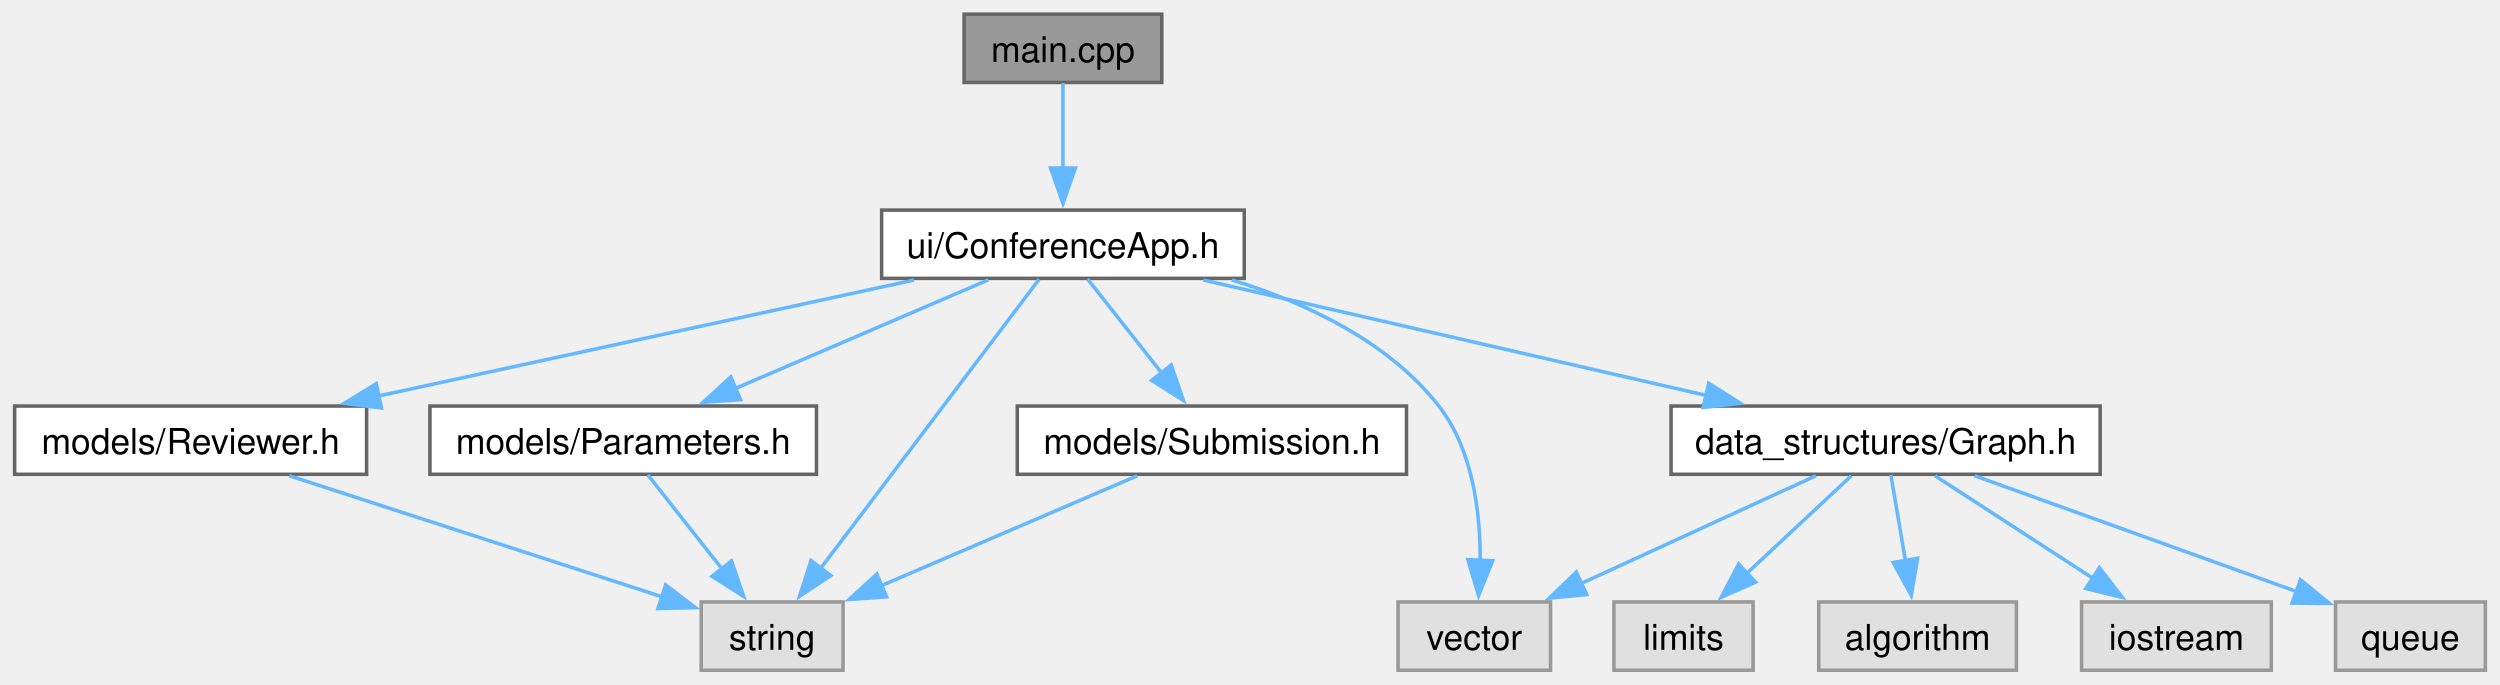
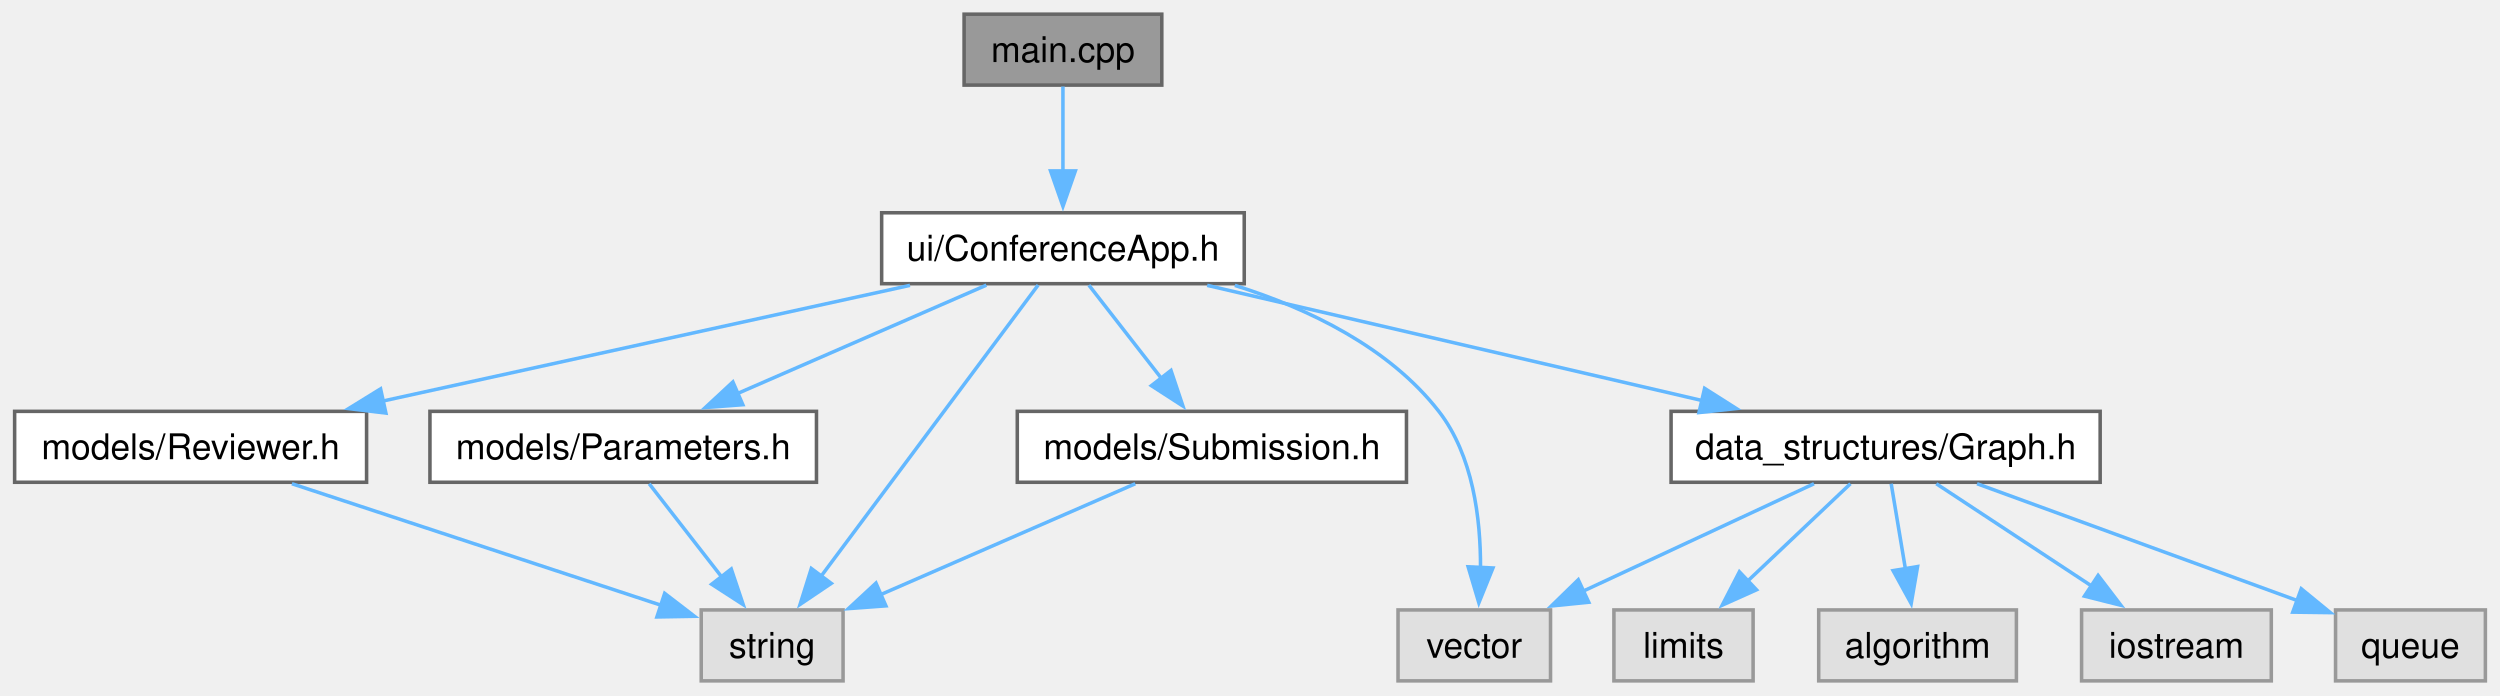
- <svg xmlns="http://www.w3.org/2000/svg" xmlns:xlink="http://www.w3.org/1999/xlink" width="705pt" height="193pt" viewBox="0.00 0.00 704.75 193.00">
-   <g id="graph0" class="graph" transform="scale(1 1) rotate(0) translate(4 189)">
+ <svg xmlns="http://www.w3.org/2000/svg" xmlns:xlink="http://www.w3.org/1999/xlink" width="705pt" height="196pt" viewBox="0.00 0.00 704.75 196.00">
+   <g id="graph0" class="graph" transform="scale(1 1) rotate(0) translate(4 192)">
    <g id="Node000001" class="node">
      <g id="a_Node000001">
        <a xlink:title=" ">
-           <polygon fill="#999999" stroke="#666666" points="323.5,-185 267.75,-185 267.75,-165.75 323.5,-165.75 323.5,-185" />
-           <text text-anchor="middle" x="295.62" y="-171.5" font-family="Helvetica,sans-Serif" font-size="10.00">main.cpp</text>
+           <polygon fill="#999999" stroke="#666666" points="323.5,-188 267.75,-188 267.75,-168 323.5,-168 323.5,-188" />
+           <text text-anchor="middle" x="295.62" y="-174.5" font-family="Helvetica,sans-Serif" font-size="10.00">main.cpp</text>
        </a>
      </g>
    </g>
    <g id="Node000002" class="node">
      <g id="a_Node000002">
-         <a xlink:href="_conference_app_8h.html" target="_top" xlink:title=" ">
-           <polygon fill="white" stroke="#666666" points="346.75,-129.75 244.5,-129.75 244.5,-110.5 346.75,-110.5 346.75,-129.75" />
-           <text text-anchor="middle" x="295.62" y="-116.25" font-family="Helvetica,sans-Serif" font-size="10.00">ui/ConferenceApp.h</text>
+         <a xlink:href="ConferenceApp_8h.html" target="_top" xlink:title=" ">
+           <polygon fill="white" stroke="#666666" points="346.75,-132 244.5,-132 244.5,-112 346.75,-112 346.75,-132" />
+           <text text-anchor="middle" x="295.62" y="-118.5" font-family="Helvetica,sans-Serif" font-size="10.00">ui/ConferenceApp.h</text>
        </a>
      </g>
    </g>
    <g id="edge1_Node000001_Node000002" class="edge">
      <g id="a_edge1_Node000001_Node000002">
        <a xlink:title=" ">
-           <path fill="none" stroke="#63b8ff" d="M295.62,-165.58C295.62,-159.07 295.62,-149.92 295.62,-141.62" />
-           <polygon fill="#63b8ff" stroke="#63b8ff" points="299.13,-141.62 295.63,-131.62 292.13,-141.62 299.13,-141.62" />
+           <path fill="none" stroke="#63b8ff" d="M295.62,-167.59C295.62,-161.01 295.62,-151.96 295.62,-143.73" />
+           <polygon fill="#63b8ff" stroke="#63b8ff" points="299.13,-143.81 295.63,-133.81 292.13,-143.81 299.13,-143.81" />
        </a>
      </g>
    </g>
    <g id="Node000003" class="node">
      <g id="a_Node000003">
        <a xlink:title=" ">
-           <polygon fill="#e0e0e0" stroke="#999999" points="433.12,-19.25 390.12,-19.25 390.12,0 433.12,0 433.12,-19.25" />
-           <text text-anchor="middle" x="411.62" y="-5.75" font-family="Helvetica,sans-Serif" font-size="10.00">vector</text>
+           <polygon fill="#e0e0e0" stroke="#999999" points="433.12,-20 390.12,-20 390.12,0 433.12,0 433.12,-20" />
+           <text text-anchor="middle" x="411.62" y="-6.5" font-family="Helvetica,sans-Serif" font-size="10.00">vector</text>
        </a>
      </g>
    </g>
    <g id="edge2_Node000002_Node000003" class="edge">
      <g id="a_edge2_Node000002_Node000003">
        <a xlink:title=" ">
-           <path fill="none" stroke="#63b8ff" d="M343.25,-110.05C364.25,-103.62 387.35,-92.74 401.62,-74.5 411.26,-62.18 413.37,-44.35 413.29,-30.65" />
-           <polygon fill="#63b8ff" stroke="#63b8ff" points="416.8,-30.85 412.83,-21.03 409.81,-31.19 416.8,-30.85" />
+           <path fill="none" stroke="#63b8ff" d="M344.1,-111.52C364.89,-104.98 387.57,-94.07 401.62,-76 411.28,-63.58 413.44,-45.69 413.38,-31.83" />
+           <polygon fill="#63b8ff" stroke="#63b8ff" points="416.88,-31.83 412.91,-22.01 409.89,-32.16 416.88,-31.83" />
        </a>
      </g>
    </g>
    <g id="Node000004" class="node">
      <g id="a_Node000004">
        <a xlink:title=" ">
-           <polygon fill="#e0e0e0" stroke="#999999" points="233.62,-19.25 193.62,-19.25 193.62,0 233.62,0 233.62,-19.25" />
-           <text text-anchor="middle" x="213.62" y="-5.75" font-family="Helvetica,sans-Serif" font-size="10.00">string</text>
+           <polygon fill="#e0e0e0" stroke="#999999" points="233.62,-20 193.62,-20 193.62,0 233.62,0 233.62,-20" />
+           <text text-anchor="middle" x="213.62" y="-6.5" font-family="Helvetica,sans-Serif" font-size="10.00">string</text>
        </a>
      </g>
    </g>
    <g id="edge3_Node000002_Node000004" class="edge">
      <g id="a_edge3_Node000002_Node000004">
        <a xlink:title=" ">
-           <path fill="none" stroke="#63b8ff" d="M288.91,-110.25C275.46,-92.44 244.96,-52.08 227.18,-28.56" />
-           <polygon fill="#63b8ff" stroke="#63b8ff" points="230.16,-26.7 221.34,-20.83 224.58,-30.92 230.16,-26.7" />
+           <path fill="none" stroke="#63b8ff" d="M288.63,-111.62C275.08,-93.44 245,-53.09 227.33,-29.38" />
+           <polygon fill="#63b8ff" stroke="#63b8ff" points="230.29,-27.49 221.5,-21.57 224.67,-31.68 230.29,-27.49" />
        </a>
      </g>
    </g>
    <g id="Node000005" class="node">
      <g id="a_Node000005">
-         <a xlink:href="_submission_8h.html" target="_top" xlink:title=" ">
-           <polygon fill="white" stroke="#666666" points="392.5,-74.5 282.75,-74.5 282.75,-55.25 392.5,-55.25 392.5,-74.5" />
-           <text text-anchor="middle" x="337.62" y="-61" font-family="Helvetica,sans-Serif" font-size="10.00">models/Submission.h</text>
+         <a xlink:href="Submission_8h.html" target="_top" xlink:title=" ">
+           <polygon fill="white" stroke="#666666" points="392.5,-76 282.75,-76 282.75,-56 392.5,-56 392.5,-76" />
+           <text text-anchor="middle" x="337.62" y="-62.5" font-family="Helvetica,sans-Serif" font-size="10.00">models/Submission.h</text>
        </a>
      </g>
    </g>
    <g id="edge4_Node000002_Node000005" class="edge">
      <g id="a_edge4_Node000002_Node000005">
        <a xlink:title=" ">
-           <path fill="none" stroke="#63b8ff" d="M302.56,-110.33C308.24,-103.13 316.46,-92.71 323.52,-83.76" />
-           <polygon fill="#63b8ff" stroke="#63b8ff" points="326.16,-86.07 329.6,-76.05 320.66,-81.73 326.16,-86.07" />
+           <path fill="none" stroke="#63b8ff" d="M302.94,-111.59C308.6,-104.32 316.61,-94.02 323.51,-85.15" />
+           <polygon fill="#63b8ff" stroke="#63b8ff" points="326.09,-87.54 329.46,-77.49 320.56,-83.24 326.09,-87.54" />
        </a>
      </g>
    </g>
    <g id="Node000006" class="node">
      <g id="a_Node000006">
-         <a xlink:href="_reviewer_8h.html" target="_top" xlink:title=" ">
-           <polygon fill="white" stroke="#666666" points="99.25,-74.5 0,-74.5 0,-55.25 99.25,-55.25 99.25,-74.5" />
-           <text text-anchor="middle" x="49.62" y="-61" font-family="Helvetica,sans-Serif" font-size="10.00">models/Reviewer.h</text>
+         <a xlink:href="Reviewer_8h.html" target="_top" xlink:title=" ">
+           <polygon fill="white" stroke="#666666" points="99.25,-76 0,-76 0,-56 99.25,-56 99.25,-76" />
+           <text text-anchor="middle" x="49.62" y="-62.5" font-family="Helvetica,sans-Serif" font-size="10.00">models/Reviewer.h</text>
        </a>
      </g>
    </g>
    <g id="edge6_Node000002_Node000006" class="edge">
      <g id="a_edge6_Node000002_Node000006">
        <a xlink:title=" ">
-           <path fill="none" stroke="#63b8ff" d="M253.62,-110.03C211.87,-100.99 147.71,-87.11 102.52,-77.32" />
-           <polygon fill="#63b8ff" stroke="#63b8ff" points="103.45,-73.95 92.94,-75.25 101.97,-80.79 103.45,-73.95" />
+           <path fill="none" stroke="#63b8ff" d="M252.49,-111.53C211.17,-102.46 148.65,-88.74 103.95,-78.93" />
+           <polygon fill="#63b8ff" stroke="#63b8ff" points="104.7,-75.51 94.19,-76.78 103.2,-82.34 104.7,-75.51" />
        </a>
      </g>
    </g>
    <g id="Node000007" class="node">
      <g id="a_Node000007">
-         <a xlink:href="_parameters_8h.html" target="_top" xlink:title=" ">
-           <polygon fill="white" stroke="#666666" points="226.12,-74.5 117.12,-74.5 117.12,-55.25 226.12,-55.25 226.12,-74.5" />
-           <text text-anchor="middle" x="171.62" y="-61" font-family="Helvetica,sans-Serif" font-size="10.00">models/Parameters.h</text>
+         <a xlink:href="Parameters_8h.html" target="_top" xlink:title=" ">
+           <polygon fill="white" stroke="#666666" points="226.12,-76 117.12,-76 117.12,-56 226.12,-56 226.12,-76" />
+           <text text-anchor="middle" x="171.62" y="-62.5" font-family="Helvetica,sans-Serif" font-size="10.00">models/Parameters.h</text>
        </a>
      </g>
    </g>
    <g id="edge8_Node000002_Node000007" class="edge">
      <g id="a_edge8_Node000002_Node000007">
        <a xlink:title=" ">
-           <path fill="none" stroke="#63b8ff" d="M274.59,-110.09C254.99,-101.68 225.52,-89.02 203.12,-79.4" />
-           <polygon fill="#63b8ff" stroke="#63b8ff" points="204.72,-76.28 194.15,-75.55 201.96,-82.71 204.72,-76.28" />
+           <path fill="none" stroke="#63b8ff" d="M274.03,-111.59C254.67,-103.17 226.02,-90.69 203.94,-81.07" />
+           <polygon fill="#63b8ff" stroke="#63b8ff" points="205.35,-77.87 194.78,-77.08 202.55,-84.29 205.35,-77.87" />
        </a>
      </g>
    </g>
    <g id="Node000008" class="node">
      <g id="a_Node000008">
-         <a xlink:href="_graph_8h.html" target="_top" xlink:title=" ">
-           <polygon fill="white" stroke="#666666" points="588.12,-74.5 467.12,-74.5 467.12,-55.25 588.12,-55.25 588.12,-74.5" />
-           <text text-anchor="middle" x="527.62" y="-61" font-family="Helvetica,sans-Serif" font-size="10.00">data_structures/Graph.h</text>
+         <a xlink:href="Graph_8h.html" target="_top" xlink:title=" ">
+           <polygon fill="white" stroke="#666666" points="588.12,-76 467.12,-76 467.12,-56 588.12,-56 588.12,-76" />
+           <text text-anchor="middle" x="527.62" y="-62.5" font-family="Helvetica,sans-Serif" font-size="10.00">data_structures/Graph.h</text>
        </a>
      </g>
    </g>
    <g id="edge10_Node000002_Node000008" class="edge">
      <g id="a_edge10_Node000002_Node000008">
        <a xlink:title=" ">
-           <path fill="none" stroke="#63b8ff" d="M335.24,-110.03C374.45,-101.03 434.61,-87.23 477.2,-77.45" />
-           <polygon fill="#63b8ff" stroke="#63b8ff" points="477.73,-80.92 486.69,-75.27 476.17,-74.1 477.73,-80.92" />
+           <path fill="none" stroke="#63b8ff" d="M336.3,-111.53C375.11,-102.5 433.73,-88.85 475.85,-79.05" />
+           <polygon fill="#63b8ff" stroke="#63b8ff" points="476.57,-82.48 485.52,-76.8 474.99,-75.66 476.57,-82.48" />
        </a>
      </g>
    </g>
    <g id="edge5_Node000005_Node000004" class="edge">
      <g id="a_edge5_Node000005_Node000004">
        <a xlink:title=" ">
-           <path fill="none" stroke="#63b8ff" d="M316.59,-54.84C296.76,-46.32 266.8,-33.46 244.31,-23.8" />
-           <polygon fill="#63b8ff" stroke="#63b8ff" points="245.9,-20.68 235.33,-19.95 243.14,-27.11 245.9,-20.68" />
+           <path fill="none" stroke="#63b8ff" d="M316.03,-55.59C296.11,-46.92 266.34,-33.96 244.03,-24.24" />
+           <polygon fill="#63b8ff" stroke="#63b8ff" points="245.7,-21.15 235.13,-20.37 242.9,-27.57 245.7,-21.15" />
        </a>
      </g>
    </g>
    <g id="edge7_Node000006_Node000004" class="edge">
      <g id="a_edge7_Node000006_Node000004">
        <a xlink:title=" ">
-           <path fill="none" stroke="#63b8ff" d="M77.45,-54.84C106.62,-45.37 152.35,-30.52 182.65,-20.68" />
-           <polygon fill="#63b8ff" stroke="#63b8ff" points="183.57,-24.06 192,-17.65 181.41,-17.4 183.57,-24.06" />
+           <path fill="none" stroke="#63b8ff" d="M78.19,-55.59C107.32,-46 152.39,-31.16 182.44,-21.27" />
+           <polygon fill="#63b8ff" stroke="#63b8ff" points="183.31,-24.67 191.72,-18.21 181.12,-18.02 183.31,-24.67" />
        </a>
      </g>
    </g>
    <g id="edge9_Node000007_Node000004" class="edge">
      <g id="a_edge9_Node000007_Node000004">
        <a xlink:title=" ">
-           <path fill="none" stroke="#63b8ff" d="M178.56,-55.08C184.24,-47.88 192.46,-37.46 199.52,-28.51" />
-           <polygon fill="#63b8ff" stroke="#63b8ff" points="202.16,-30.82 205.6,-20.8 196.66,-26.48 202.16,-30.82" />
+           <path fill="none" stroke="#63b8ff" d="M178.94,-55.59C184.6,-48.32 192.61,-38.02 199.51,-29.15" />
+           <polygon fill="#63b8ff" stroke="#63b8ff" points="202.09,-31.54 205.46,-21.49 196.56,-27.24 202.09,-31.54" />
        </a>
      </g>
    </g>
    <g id="edge12_Node000008_Node000003" class="edge">
      <g id="a_edge12_Node000008_Node000003">
        <a xlink:title=" ">
-           <path fill="none" stroke="#63b8ff" d="M507.95,-54.84C489.78,-46.5 462.54,-34 441.66,-24.41" />
-           <polygon fill="#63b8ff" stroke="#63b8ff" points="443.32,-21.33 432.77,-20.33 440.4,-27.69 443.32,-21.33" />
+           <path fill="none" stroke="#63b8ff" d="M507.42,-55.59C489.4,-47.21 462.76,-34.8 442.14,-25.21" />
+           <polygon fill="#63b8ff" stroke="#63b8ff" points="443.9,-22.17 433.36,-21.12 440.95,-28.51 443.9,-22.17" />
        </a>
      </g>
    </g>
    <g id="Node000009" class="node">
      <g id="a_Node000009">
        <a xlink:title=" ">
-           <polygon fill="#e0e0e0" stroke="#999999" points="636.38,-19.25 582.88,-19.25 582.88,0 636.38,0 636.38,-19.25" />
-           <text text-anchor="middle" x="609.62" y="-5.75" font-family="Helvetica,sans-Serif" font-size="10.00">iostream</text>
+           <polygon fill="#e0e0e0" stroke="#999999" points="636.38,-20 582.88,-20 582.88,0 636.38,0 636.38,-20" />
+           <text text-anchor="middle" x="609.62" y="-6.5" font-family="Helvetica,sans-Serif" font-size="10.00">iostream</text>
        </a>
      </g>
    </g>
    <g id="edge11_Node000008_Node000009" class="edge">
      <g id="a_edge11_Node000008_Node000009">
        <a xlink:title=" ">
-           <path fill="none" stroke="#63b8ff" d="M541.54,-54.84C553.79,-46.89 571.88,-35.14 586.34,-25.75" />
-           <polygon fill="#63b8ff" stroke="#63b8ff" points="587.9,-28.91 594.38,-20.53 584.08,-23.04 587.9,-28.91" />
+           <path fill="none" stroke="#63b8ff" d="M541.91,-55.59C554.06,-47.59 571.76,-35.93 586.02,-26.54" />
+           <polygon fill="#63b8ff" stroke="#63b8ff" points="587.54,-29.73 593.97,-21.31 583.69,-23.89 587.54,-29.73" />
        </a>
      </g>
    </g>
    <g id="Node000010" class="node">
      <g id="a_Node000010">
        <a xlink:title=" ">
-           <polygon fill="#e0e0e0" stroke="#999999" points="696.75,-19.25 654.5,-19.25 654.5,0 696.75,0 696.75,-19.25" />
-           <text text-anchor="middle" x="675.62" y="-5.75" font-family="Helvetica,sans-Serif" font-size="10.00">queue</text>
+           <polygon fill="#e0e0e0" stroke="#999999" points="696.75,-20 654.5,-20 654.5,0 696.75,0 696.75,-20" />
+           <text text-anchor="middle" x="675.62" y="-6.5" font-family="Helvetica,sans-Serif" font-size="10.00">queue</text>
        </a>
      </g>
    </g>
    <g id="edge13_Node000008_Node000010" class="edge">
      <g id="a_edge13_Node000008_Node000010">
        <a xlink:title=" ">
-           <path fill="none" stroke="#63b8ff" d="M552.73,-54.84C577.81,-45.82 616.45,-31.92 643.7,-22.11" />
-           <polygon fill="#63b8ff" stroke="#63b8ff" points="644.6,-25.51 652.82,-18.83 642.23,-18.92 644.6,-25.51" />
+           <path fill="none" stroke="#63b8ff" d="M553.4,-55.59C578.59,-46.4 616.97,-32.4 643.99,-22.54" />
+           <polygon fill="#63b8ff" stroke="#63b8ff" points="644.83,-25.96 653.03,-19.24 642.43,-19.38 644.83,-25.96" />
        </a>
      </g>
    </g>
    <g id="Node000011" class="node">
      <g id="a_Node000011">
        <a xlink:title=" ">
-           <polygon fill="#e0e0e0" stroke="#999999" points="490.25,-19.25 451,-19.25 451,0 490.25,0 490.25,-19.25" />
-           <text text-anchor="middle" x="470.62" y="-5.75" font-family="Helvetica,sans-Serif" font-size="10.00">limits</text>
+           <polygon fill="#e0e0e0" stroke="#999999" points="490.25,-20 451,-20 451,0 490.25,0 490.25,-20" />
+           <text text-anchor="middle" x="470.62" y="-6.5" font-family="Helvetica,sans-Serif" font-size="10.00">limits</text>
        </a>
      </g>
    </g>
    <g id="edge14_Node000008_Node000011" class="edge">
      <g id="a_edge14_Node000008_Node000011">
        <a xlink:title=" ">
-           <path fill="none" stroke="#63b8ff" d="M517.96,-54.84C509.88,-47.3 498.16,-36.35 488.4,-27.23" />
-           <polygon fill="#63b8ff" stroke="#63b8ff" points="490.95,-24.83 481.26,-20.56 486.18,-29.94 490.95,-24.83" />
+           <path fill="none" stroke="#63b8ff" d="M517.7,-55.59C509.69,-48.01 498.21,-37.13 488.59,-28.02" />
+           <polygon fill="#63b8ff" stroke="#63b8ff" points="491.21,-25.68 481.54,-21.34 486.39,-30.76 491.21,-25.68" />
        </a>
      </g>
    </g>
    <g id="Node000012" class="node">
      <g id="a_Node000012">
        <a xlink:title=" ">
-           <polygon fill="#e0e0e0" stroke="#999999" points="564.5,-19.25 508.75,-19.25 508.75,0 564.5,0 564.5,-19.25" />
-           <text text-anchor="middle" x="536.62" y="-5.75" font-family="Helvetica,sans-Serif" font-size="10.00">algorithm</text>
+           <polygon fill="#e0e0e0" stroke="#999999" points="564.5,-20 508.75,-20 508.75,0 564.5,0 564.5,-20" />
+           <text text-anchor="middle" x="536.62" y="-6.5" font-family="Helvetica,sans-Serif" font-size="10.00">algorithm</text>
        </a>
      </g>
    </g>
    <g id="edge15_Node000008_Node000012" class="edge">
      <g id="a_edge15_Node000008_Node000012">
        <a xlink:title=" ">
-           <path fill="none" stroke="#63b8ff" d="M529.11,-55.08C530.22,-48.49 531.79,-39.21 533.21,-30.82" />
-           <polygon fill="#63b8ff" stroke="#63b8ff" points="536.64,-31.55 534.85,-21.1 529.74,-30.38 536.64,-31.55" />
+           <path fill="none" stroke="#63b8ff" d="M529.19,-55.59C530.3,-48.93 531.83,-39.75 533.22,-31.44" />
+           <polygon fill="#63b8ff" stroke="#63b8ff" points="536.63,-32.23 534.83,-21.79 529.73,-31.08 536.63,-32.23" />
        </a>
      </g>
    </g>
  </g>
</svg>
